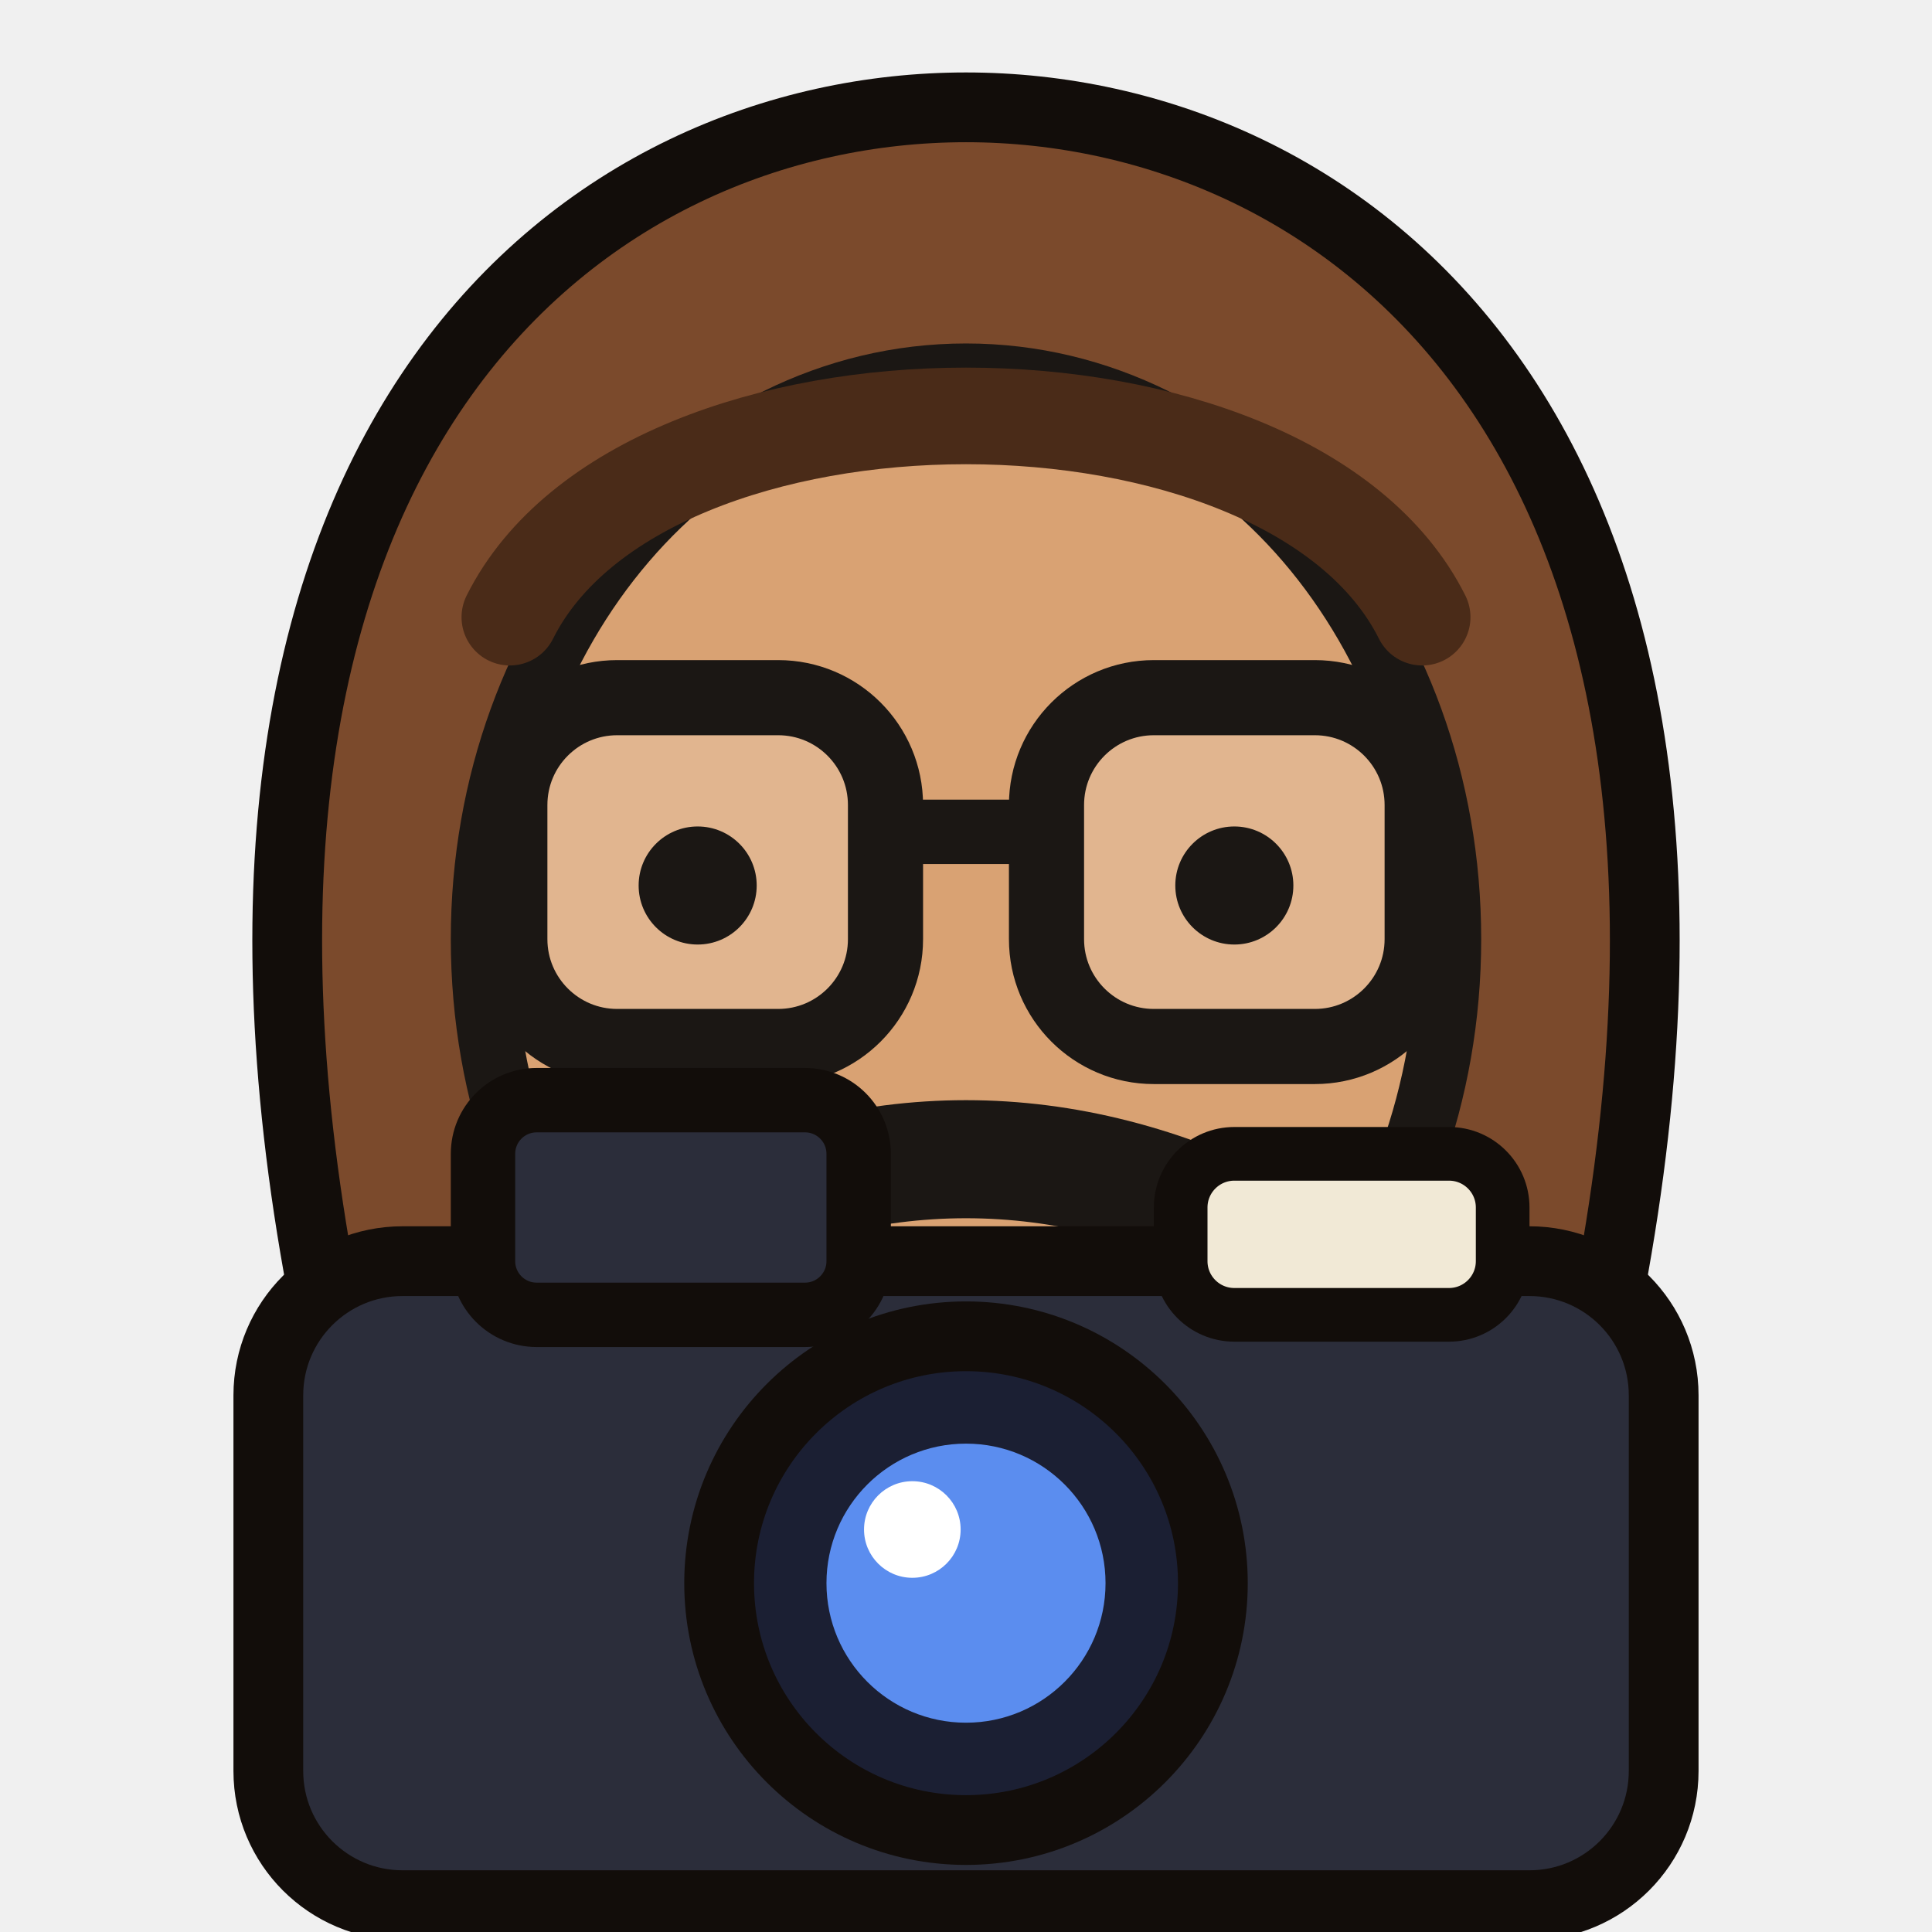
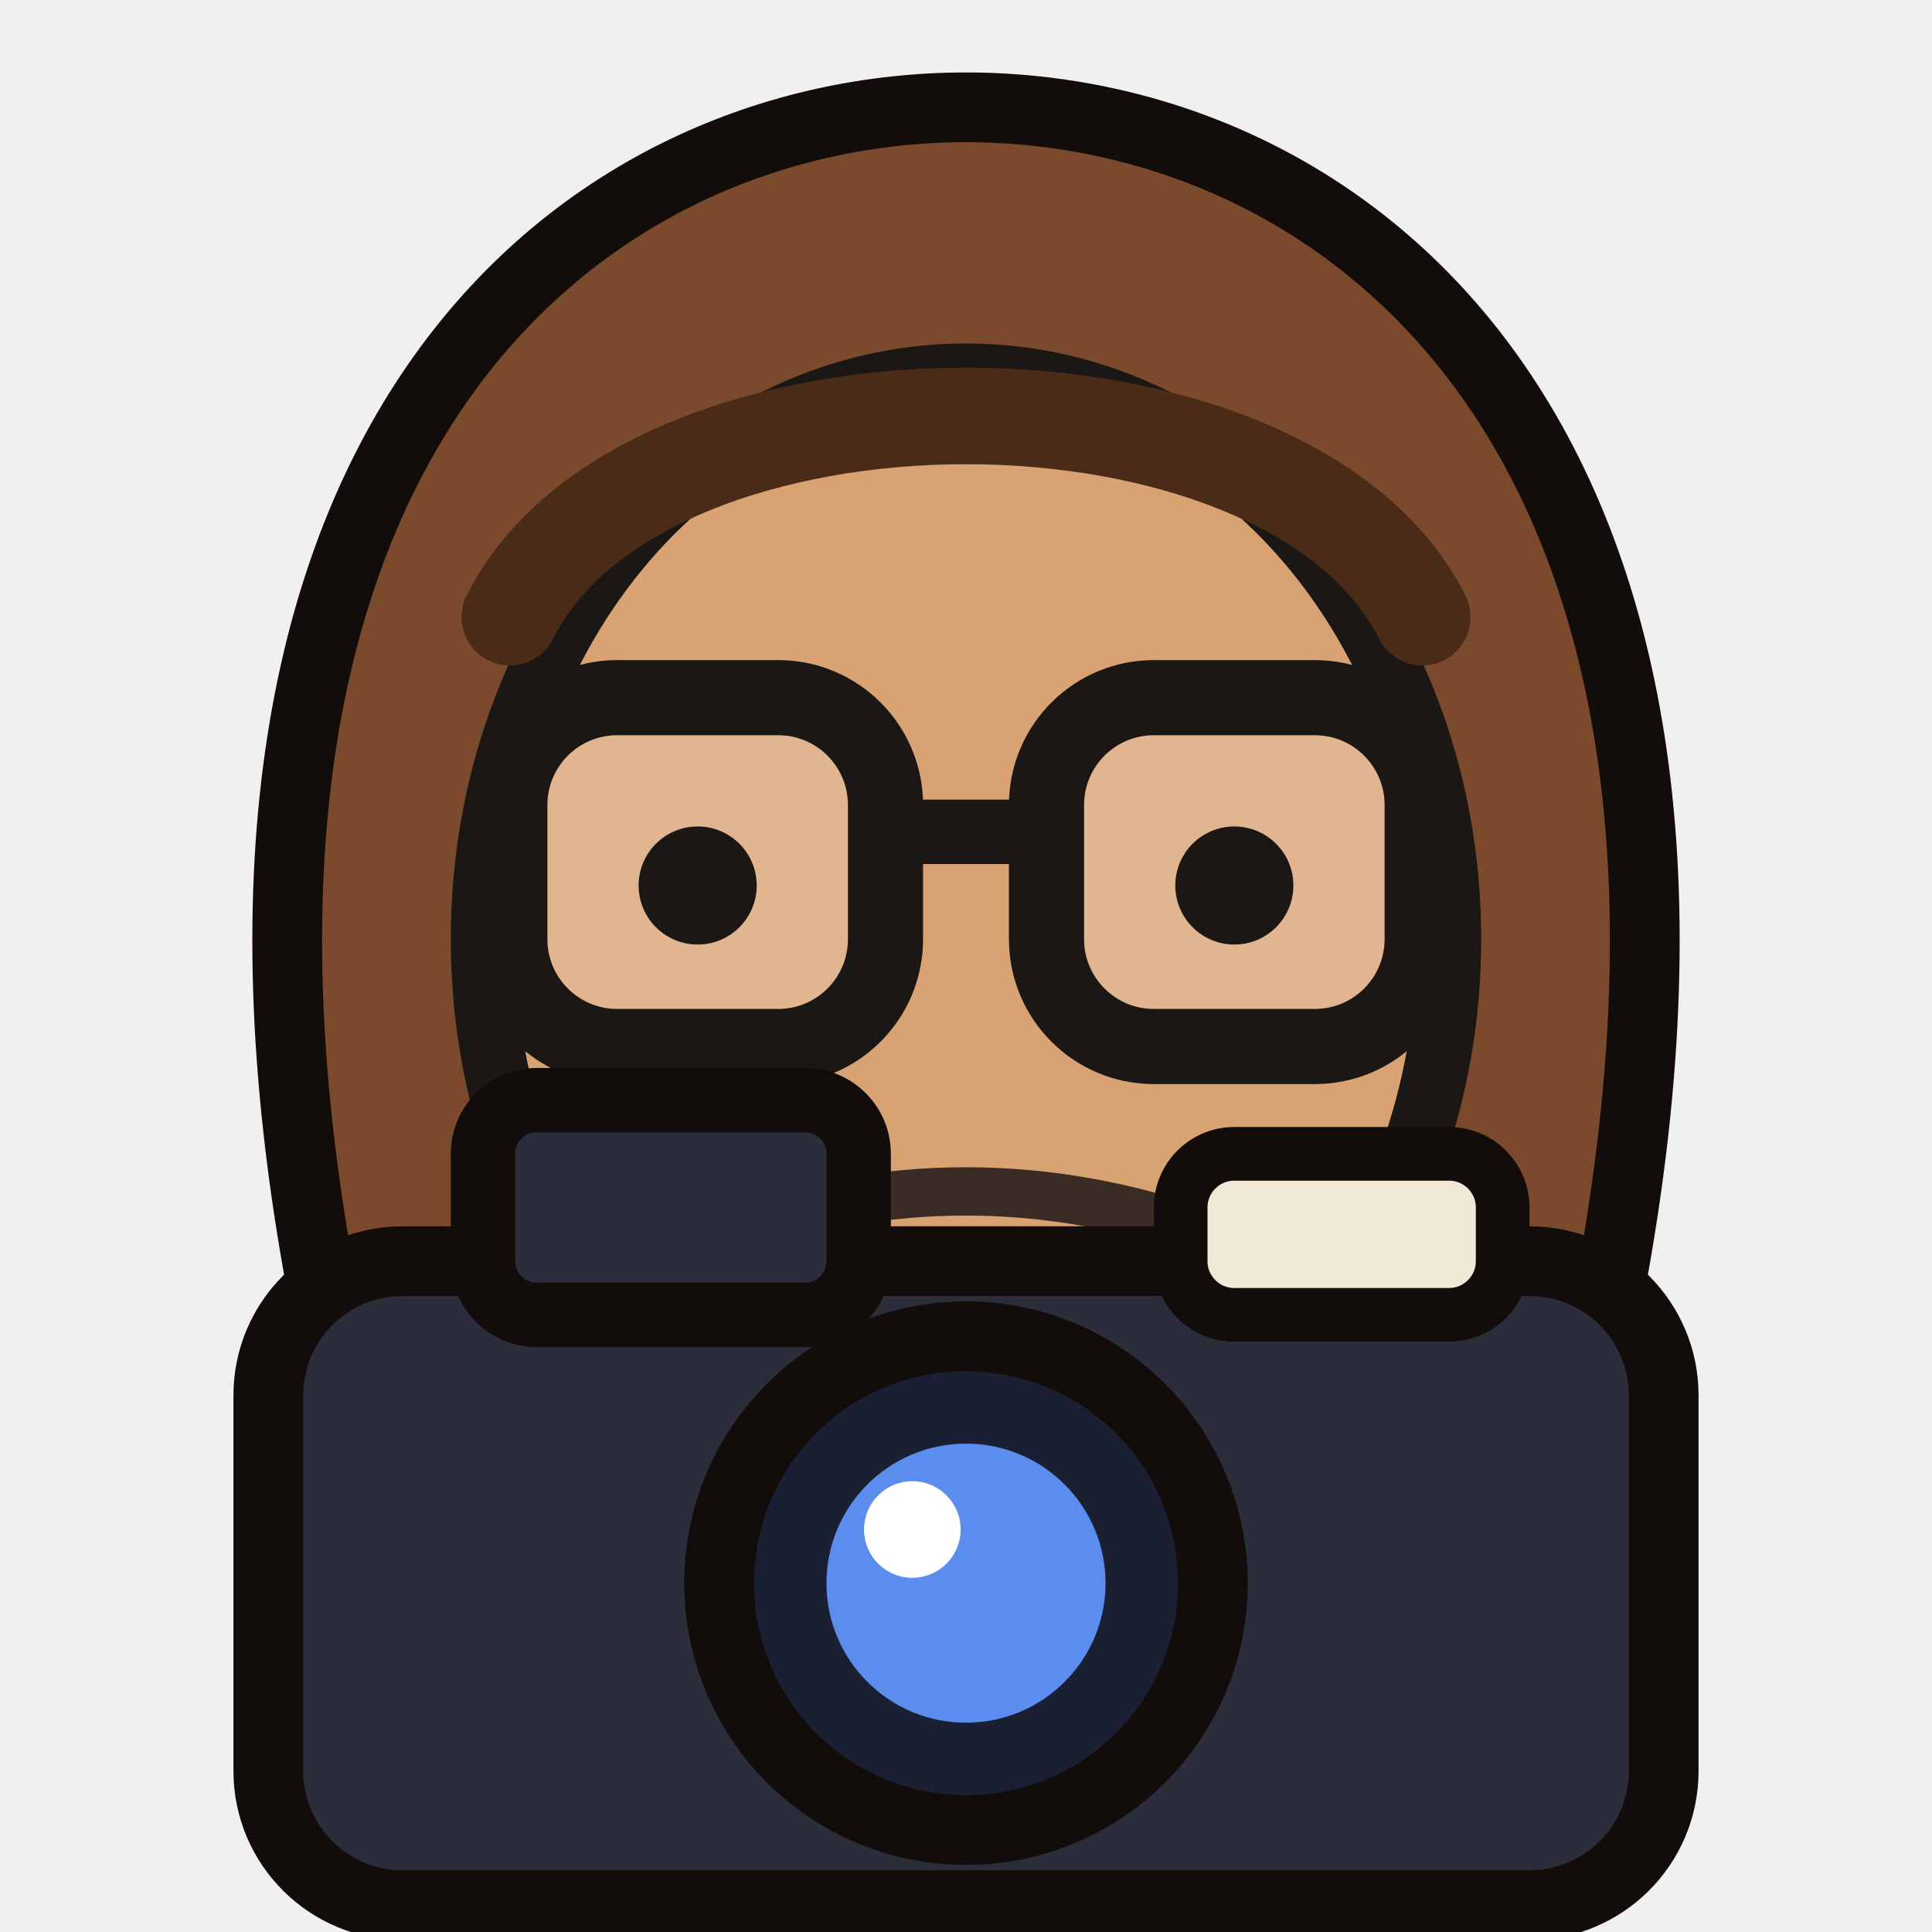
<svg xmlns="http://www.w3.org/2000/svg" viewBox="7 0 36 36">
  <path d="M13 24 C10 8 18 2 25 2 C32 2 40 8 37 24 C37 29 33 32 25 32 C17 32 13 29 13 24 Z" fill="#7b4a2c" stroke="#120d0a" stroke-width="1.3" stroke-linejoin="round" />
  <ellipse cx="25" cy="17.5" rx="9" ry="10.5" fill="#d9a273" stroke="#1b1714" stroke-width="1.2" />
  <path d="M16.5 11.5 C19 6.5 31 6.5 33.5 11.5" fill="none" stroke="#4a2b18" stroke-width="1.8" stroke-linecap="round" />
  <rect x="16.5" y="13" width="7" height="6.5" rx="2" fill="#fff" fill-opacity="0.2" stroke="#1b1714" stroke-width="1.4" />
  <rect x="26.5" y="13" width="7" height="6.5" rx="2" fill="#fff" fill-opacity="0.2" stroke="#1b1714" stroke-width="1.4" />
  <path d="M23.5 15.5 H26.5" fill="none" stroke="#1b1714" stroke-width="1.2" stroke-linecap="round" />
  <circle cx="20" cy="16.5" r="1.1" fill="#1b1714" />
  <circle cx="30" cy="16.5" r="1.1" fill="#1b1714" />
-   <path d="M19.5 23 Q25 20.2 30.5 23" fill="none" stroke="#1b1714" stroke-width="2.2" stroke-linecap="round" />
+   <path d="M20.5 23 Q25 21.4 29.5 23" fill="none" stroke="#3a2c24" stroke-width="0.9" stroke-linecap="round" />
  <path d="M23 25.2 Q25 26.2 27 25.2" fill="none" stroke="#5a2f22" stroke-width="1" stroke-linecap="round" />
-   <path d="M22 26.8 Q25 32.5 28 26.8 Q25 28.3 22 26.8 Z" fill="#1b1714" stroke="#1b1714" stroke-width="1.2" stroke-linejoin="round" />
+   <path d="M23 27.2 Q25 30.2 27 27.2 Q25 28 23 27.2 Z" fill="#1b1714" stroke="#1b1714" stroke-width="1.2" stroke-linejoin="round" />
  <rect x="12" y="23.500" width="26" height="12" rx="2.500" fill="#2b2d3a" stroke="#120d0a" stroke-width="1.300" />
  <rect x="16" y="20.500" width="7" height="4" rx="1" fill="#2b2d3a" stroke="#120d0a" stroke-width="1.200" />
  <rect x="29" y="21.500" width="6" height="3" rx="1" fill="#f1e9d6" stroke="#120d0a" stroke-width="1" />
  <circle cx="25" cy="29.500" r="4.600" fill="#1b1f33" stroke="#120d0a" stroke-width="1.300" />
  <circle cx="25" cy="29.500" r="2.600" fill="#5b8def" />
  <circle cx="24" cy="28.500" r="0.900" fill="#fff" />
</svg>
